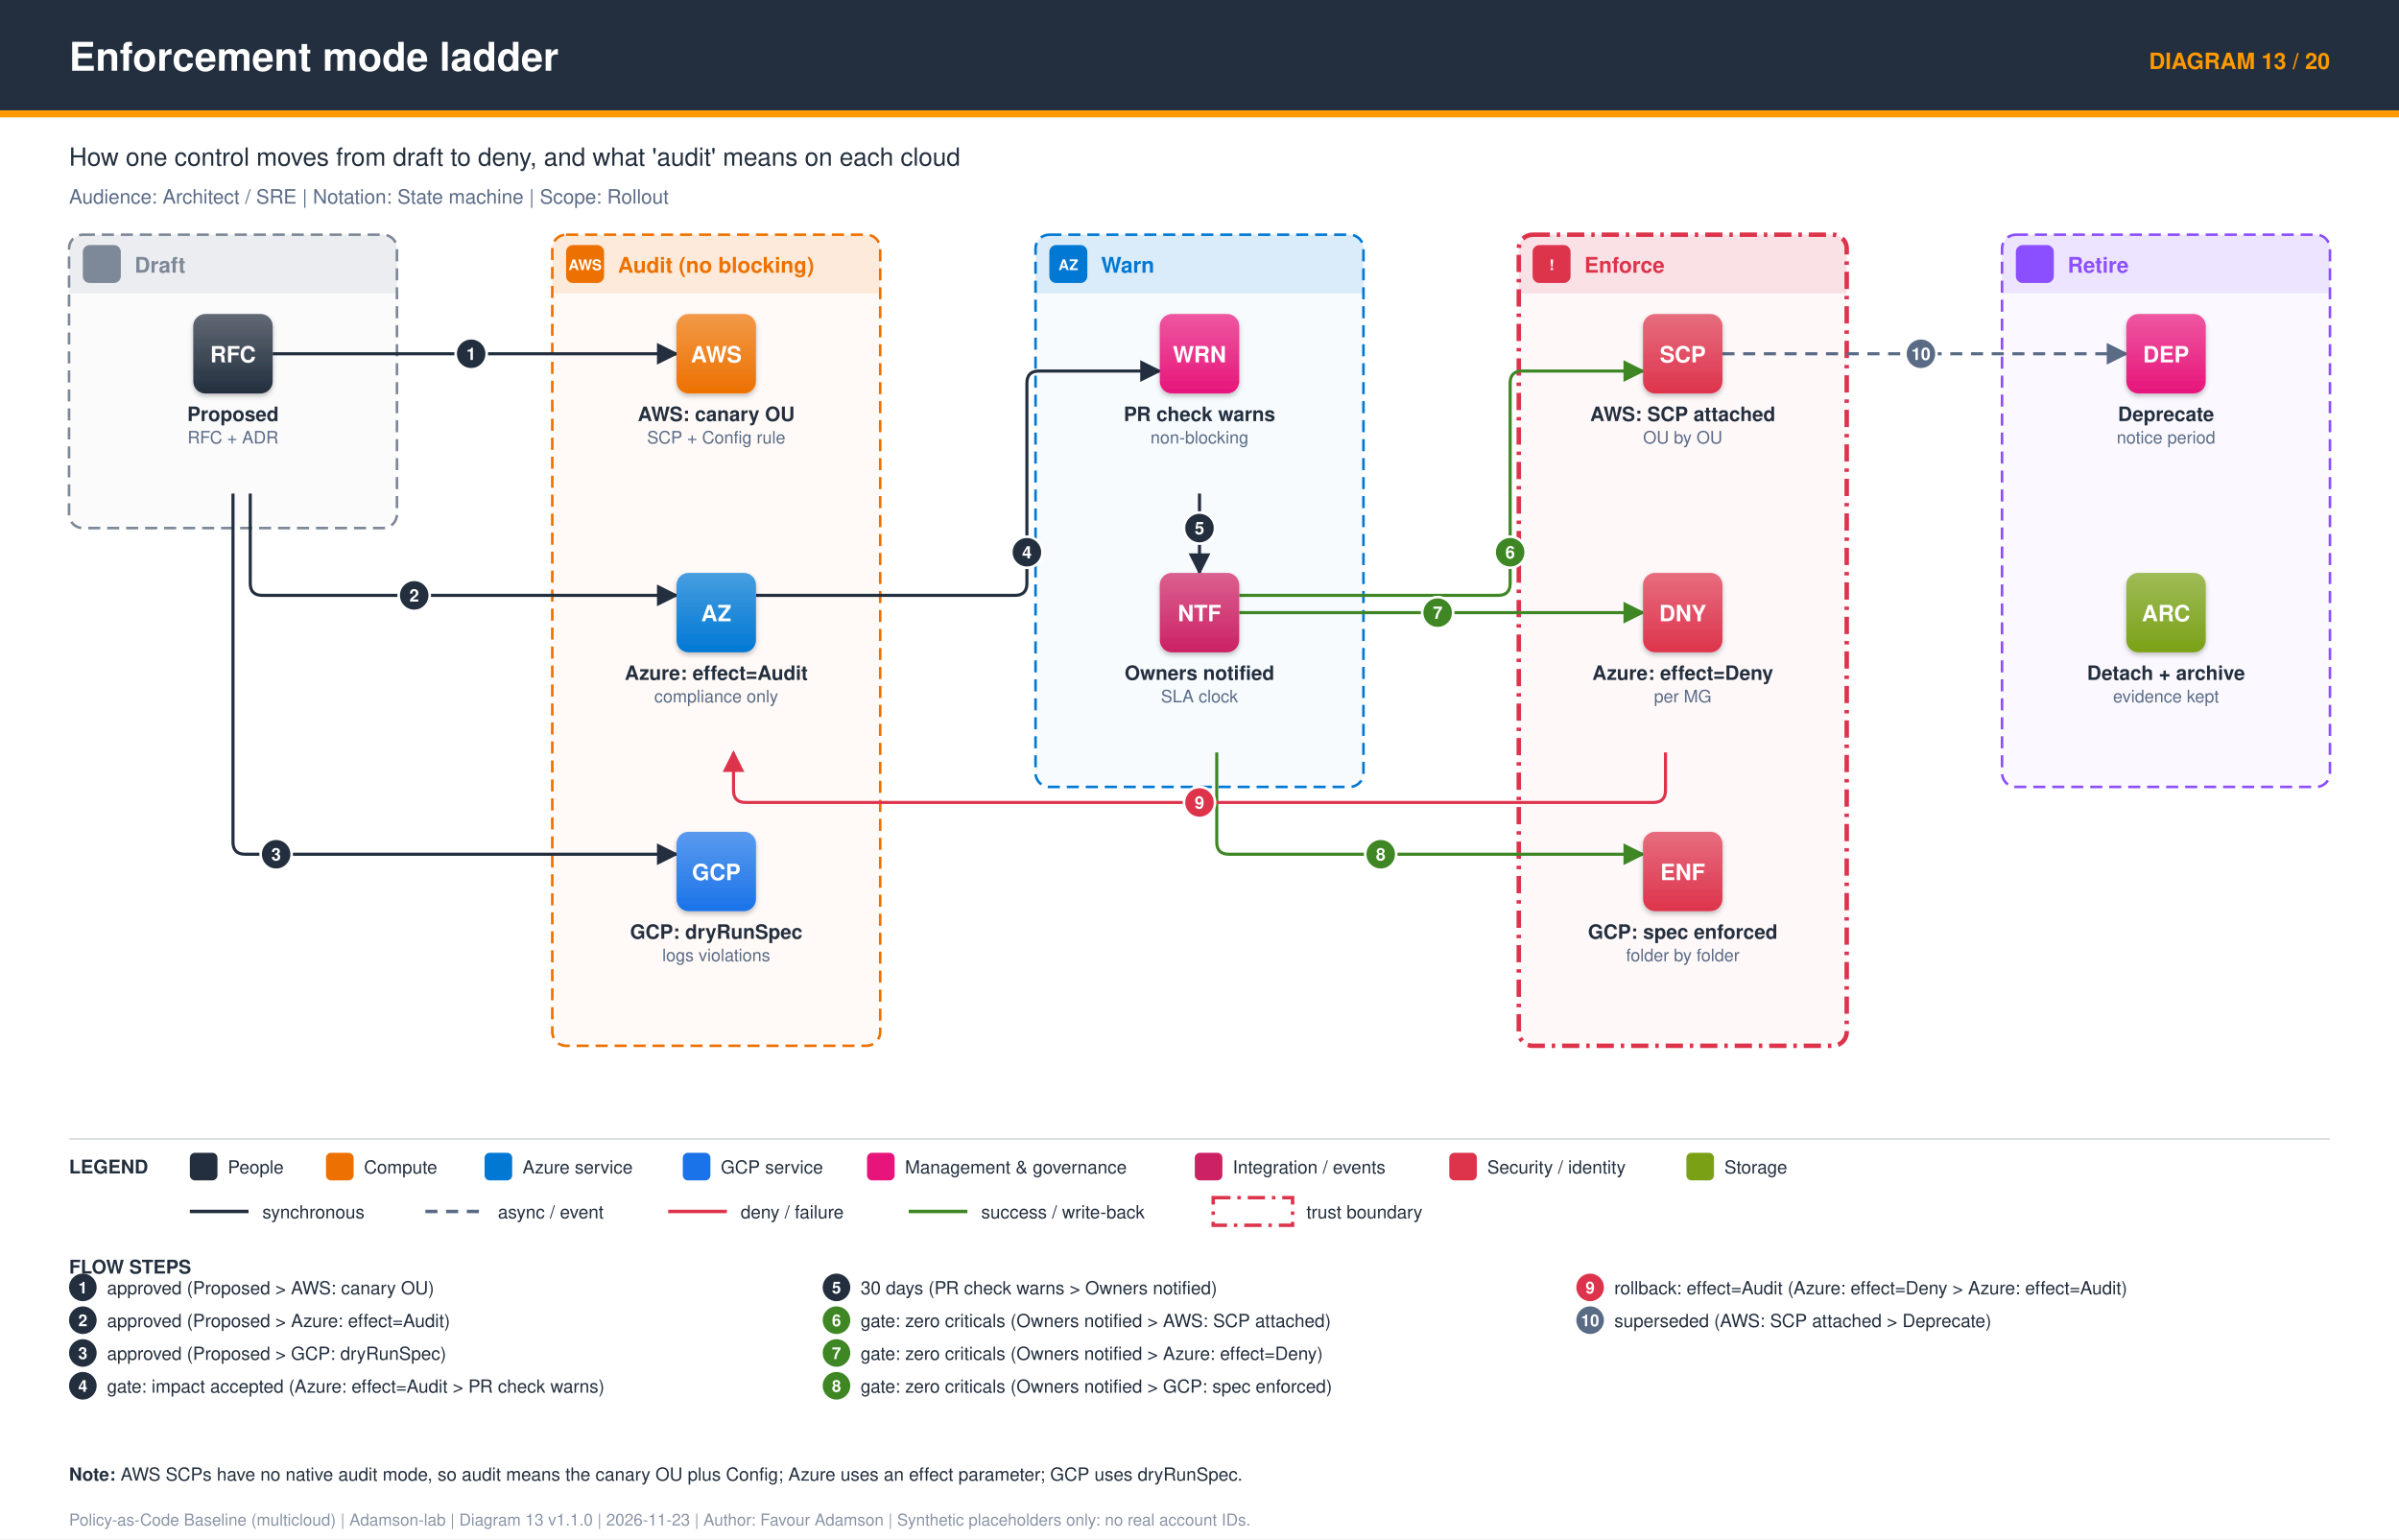
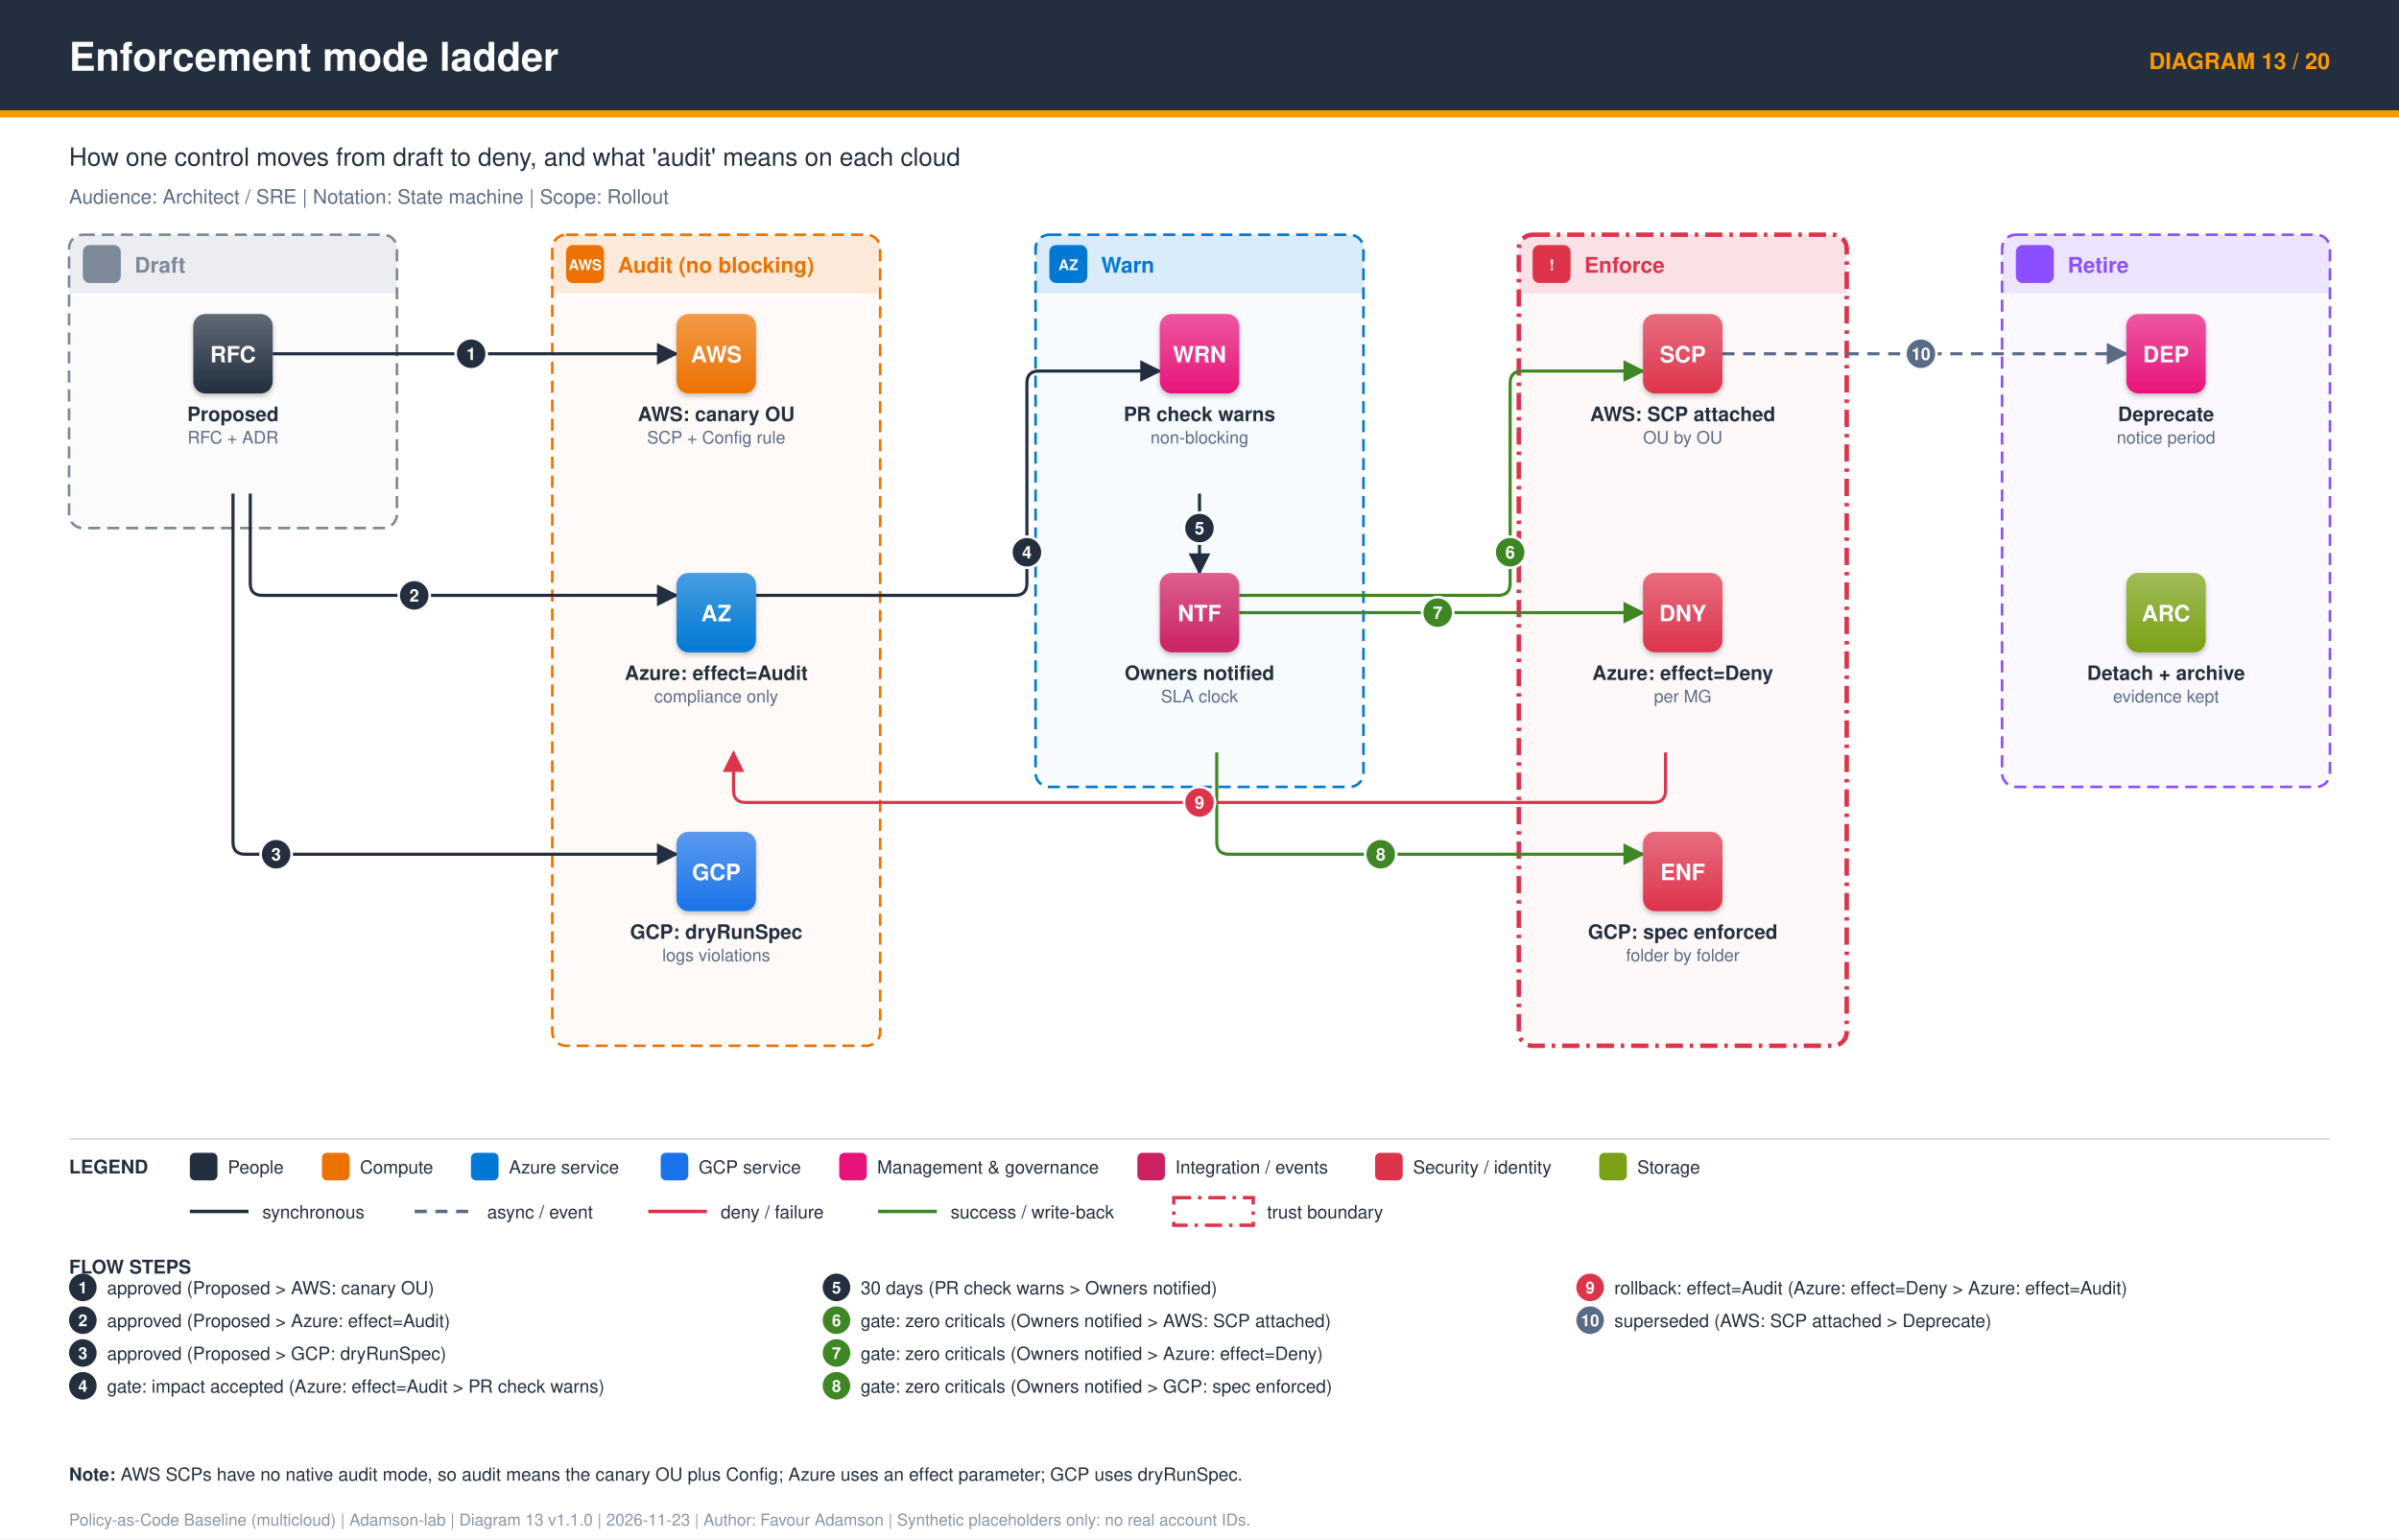
<svg xmlns="http://www.w3.org/2000/svg" viewBox="0 0 1390 892" width="1390" height="892" font-family="'Amazon Ember','Segoe UI',Helvetica,Arial,sans-serif">
  <defs>
    <linearGradient id="sheen" x1="0" y1="0" x2="0" y2="1">
      <stop offset="0" stop-color="#fff" stop-opacity=".28" />
      <stop offset="1" stop-color="#fff" stop-opacity="0" />
    </linearGradient>
    <filter id="sh" x="-10%" y="-10%" width="120%" height="130%">
      <feDropShadow dx="0" dy="1.5" stdDeviation="1.6" flood-opacity=".25" />
    </filter>
    <marker id="m0" viewBox="0 0 10 10" refX="9" refY="5" markerWidth="7" markerHeight="7" orient="auto">
      <path d="M0,0 L10,5 L0,10 z" fill="#232F3E" />
    </marker>
    <marker id="m1" viewBox="0 0 10 10" refX="9" refY="5" markerWidth="7" markerHeight="7" orient="auto">
      <path d="M0,0 L10,5 L0,10 z" fill="#5A6B86" />
    </marker>
    <marker id="m2" viewBox="0 0 10 10" refX="9" refY="5" markerWidth="7" markerHeight="7" orient="auto">
      <path d="M0,0 L10,5 L0,10 z" fill="#DD344C" />
    </marker>
    <marker id="m3" viewBox="0 0 10 10" refX="9" refY="5" markerWidth="7" markerHeight="7" orient="auto">
      <path d="M0,0 L10,5 L0,10 z" fill="#3F8624" />
    </marker>
  </defs>
  <rect width="1390" height="892" fill="#fff" />
  <rect width="1390" height="64" fill="#232F3E" />
  <rect y="64" width="1390" height="4" fill="#FF9900" />
  <text x="40" y="41" fill="#fff" font-size="23" font-weight="700">Enforcement mode ladder</text>
  <text x="1350" y="40" fill="#FF9900" font-size="13" font-weight="700" text-anchor="end">DIAGRAM 13 / 20</text>
  <text x="40" y="96" fill="#232F3E" font-size="14.5">How one control moves from draft to deny, and what 'audit' means on each cloud</text>
  <text x="40" y="118" fill="#5A6B86" font-size="11.5">Audience: Architect / SRE  |  Notation: State machine  |  Scope: Rollout</text>
  <clipPath id="gc0">
    <rect x="40" y="136" width="190" height="170" rx="8" />
  </clipPath>
  <rect x="40" y="136" width="190" height="170" rx="8" fill="#7D8998" fill-opacity=".035" />
  <rect x="40" y="136" width="190" height="34" fill="#7D8998" fill-opacity=".12" clip-path="url(#gc0)" />
  <rect x="48" y="142" width="22" height="22" rx="4" fill="#7D8998" />
  <text x="78" y="158" fill="#7D8998" font-size="12.5" font-weight="700">Draft</text>
  <rect x="40" y="136" width="190" height="170" rx="8" fill="none" stroke="#7D8998" stroke-width="1.5" stroke-dasharray="7 4" />
  <clipPath id="gc1">
    <rect x="320" y="136" width="190" height="470" rx="8" />
  </clipPath>
  <rect x="320" y="136" width="190" height="470" rx="8" fill="#ED7100" fill-opacity=".035" />
  <rect x="320" y="136" width="190" height="34" fill="#ED7100" fill-opacity=".12" clip-path="url(#gc1)" />
  <rect x="328" y="142" width="22" height="22" rx="4" fill="#ED7100" />
  <text x="339" y="156.5" fill="#fff" font-size="8.5" font-weight="700" text-anchor="middle">AWS</text>
  <text x="358" y="158" fill="#ED7100" font-size="12.5" font-weight="700">Audit (no blocking)</text>
  <rect x="320" y="136" width="190" height="470" rx="8" fill="none" stroke="#ED7100" stroke-width="1.5" stroke-dasharray="7 4" />
  <clipPath id="gc2">
    <rect x="600" y="136" width="190" height="320" rx="8" />
  </clipPath>
  <rect x="600" y="136" width="190" height="320" rx="8" fill="#0078D4" fill-opacity=".035" />
  <rect x="600" y="136" width="190" height="34" fill="#0078D4" fill-opacity=".12" clip-path="url(#gc2)" />
  <rect x="608" y="142" width="22" height="22" rx="4" fill="#0078D4" />
  <text x="619" y="156.5" fill="#fff" font-size="8.5" font-weight="700" text-anchor="middle">AZ</text>
  <text x="638" y="158" fill="#0078D4" font-size="12.5" font-weight="700">Warn</text>
  <rect x="600" y="136" width="190" height="320" rx="8" fill="none" stroke="#0078D4" stroke-width="1.5" stroke-dasharray="7 4" />
  <clipPath id="gc3">
    <rect x="880" y="136" width="190" height="470" rx="8" />
  </clipPath>
  <rect x="880" y="136" width="190" height="470" rx="8" fill="#DD344C" fill-opacity=".035" />
  <rect x="880" y="136" width="190" height="34" fill="#DD344C" fill-opacity=".12" clip-path="url(#gc3)" />
  <rect x="888" y="142" width="22" height="22" rx="4" fill="#DD344C" />
  <text x="899" y="156.5" fill="#fff" font-size="8.5" font-weight="700" text-anchor="middle">!</text>
  <text x="918" y="158" fill="#DD344C" font-size="12.5" font-weight="700">Enforce</text>
  <rect x="880" y="136" width="190" height="470" rx="8" fill="none" stroke="#DD344C" stroke-width="2.6" stroke-dasharray="10 4 2 4" />
  <clipPath id="gc4">
    <rect x="1160" y="136" width="190" height="320" rx="8" />
  </clipPath>
  <rect x="1160" y="136" width="190" height="320" rx="8" fill="#8C4FFF" fill-opacity=".035" />
  <rect x="1160" y="136" width="190" height="34" fill="#8C4FFF" fill-opacity=".12" clip-path="url(#gc4)" />
  <rect x="1168" y="142" width="22" height="22" rx="4" fill="#8C4FFF" />
  <text x="1198" y="158" fill="#8C4FFF" font-size="12.5" font-weight="700">Retire</text>
  <rect x="1160" y="136" width="190" height="320" rx="8" fill="none" stroke="#8C4FFF" stroke-width="1.5" stroke-dasharray="7 4" />
  <path d="M158.0,205.0 L392.0,205.0" fill="none" stroke="#232F3E" stroke-width="1.8" marker-end="url(#m0)" />
  <path d="M145.0,286.0 L145.0,338.0 Q145.0,345.0 152.0,345.0 L392.0,345.0" fill="none" stroke="#232F3E" stroke-width="1.8" marker-end="url(#m0)" />
  <path d="M135.0,286.0 L135.0,488.0 Q135.0,495.0 142.0,495.0 L392.0,495.0" fill="none" stroke="#232F3E" stroke-width="1.8" marker-end="url(#m0)" />
  <path d="M438.0,345.0 L588.0,345.0 Q595.0,345.0 595.0,338.0 L595.0,222.0 Q595.0,215.0 602.0,215.0 L672.0,215.0" fill="none" stroke="#232F3E" stroke-width="1.8" marker-end="url(#m0)" />
  <path d="M695.0,286.0 L695.0,332.0" fill="none" stroke="#232F3E" stroke-width="1.8" marker-end="url(#m0)" />
  <path d="M718.0,345.0 L868.0,345.0 Q875.0,345.0 875.0,338.0 L875.0,222.0 Q875.0,215.0 882.0,215.0 L952.0,215.0" fill="none" stroke="#3F8624" stroke-width="1.8" marker-end="url(#m3)" />
  <path d="M718.0,355.0 L952.0,355.0" fill="none" stroke="#3F8624" stroke-width="1.8" marker-end="url(#m3)" />
  <path d="M705.0,436.0 L705.0,488.0 Q705.0,495.0 712.0,495.0 L952.0,495.0" fill="none" stroke="#3F8624" stroke-width="1.8" marker-end="url(#m3)" />
  <path d="M965.0,436.0 L965.0,458.0 Q965.0,465.0 958.0,465.0 L432.0,465.0 Q425.0,465.0 425.0,458.0 L425.0,436.0" fill="none" stroke="#DD344C" stroke-width="1.8" marker-end="url(#m2)" />
  <path d="M998.0,205.0 L1232.0,205.0" fill="none" stroke="#5A6B86" stroke-width="1.8" stroke-dasharray="7 5" marker-end="url(#m1)" />
  <g filter="url(#sh)">
    <rect x="112.0" y="182" width="46" height="46" rx="7" fill="#232F3E" />
    <rect x="112.0" y="182" width="46" height="46" rx="7" fill="url(#sheen)" />
  </g>
  <text x="135.0" y="210.0" fill="#fff" font-size="13" font-weight="700" text-anchor="middle">RFC</text>
  <text x="135.0" y="244" fill="#232F3E" font-size="11.5" font-weight="600" text-anchor="middle">Proposed</text>
  <text x="135.0" y="257" fill="#5A6B86" font-size="10" font-weight="400" text-anchor="middle">RFC + ADR</text>
  <g filter="url(#sh)">
    <rect x="392.0" y="182" width="46" height="46" rx="7" fill="#ED7100" />
    <rect x="392.0" y="182" width="46" height="46" rx="7" fill="url(#sheen)" />
  </g>
  <text x="415.0" y="210.0" fill="#fff" font-size="13" font-weight="700" text-anchor="middle">AWS</text>
  <text x="415.0" y="244" fill="#232F3E" font-size="11.5" font-weight="600" text-anchor="middle">AWS: canary OU</text>
  <text x="415.0" y="257" fill="#5A6B86" font-size="10" font-weight="400" text-anchor="middle">SCP + Config rule</text>
  <g filter="url(#sh)">
    <rect x="392.0" y="332" width="46" height="46" rx="7" fill="#0078D4" />
    <rect x="392.0" y="332" width="46" height="46" rx="7" fill="url(#sheen)" />
  </g>
  <text x="415.0" y="360.0" fill="#fff" font-size="13" font-weight="700" text-anchor="middle">AZ</text>
  <text x="415.0" y="394" fill="#232F3E" font-size="11.5" font-weight="600" text-anchor="middle">Azure: effect=Audit</text>
  <text x="415.0" y="407" fill="#5A6B86" font-size="10" font-weight="400" text-anchor="middle">compliance only</text>
  <g filter="url(#sh)">
    <rect x="392.0" y="482" width="46" height="46" rx="7" fill="#1A73E8" />
    <rect x="392.0" y="482" width="46" height="46" rx="7" fill="url(#sheen)" />
  </g>
  <text x="415.0" y="510.0" fill="#fff" font-size="13" font-weight="700" text-anchor="middle">GCP</text>
  <text x="415.0" y="544" fill="#232F3E" font-size="11.5" font-weight="600" text-anchor="middle">GCP: dryRunSpec</text>
  <text x="415.0" y="557" fill="#5A6B86" font-size="10" font-weight="400" text-anchor="middle">logs violations</text>
  <g filter="url(#sh)">
    <rect x="672.0" y="182" width="46" height="46" rx="7" fill="#E7157B" />
    <rect x="672.0" y="182" width="46" height="46" rx="7" fill="url(#sheen)" />
  </g>
  <text x="695.0" y="210.0" fill="#fff" font-size="13" font-weight="700" text-anchor="middle">WRN</text>
  <text x="695.0" y="244" fill="#232F3E" font-size="11.5" font-weight="600" text-anchor="middle">PR check warns</text>
  <text x="695.0" y="257" fill="#5A6B86" font-size="10" font-weight="400" text-anchor="middle">non-blocking</text>
  <g filter="url(#sh)">
    <rect x="672.0" y="332" width="46" height="46" rx="7" fill="#CC2264" />
    <rect x="672.0" y="332" width="46" height="46" rx="7" fill="url(#sheen)" />
  </g>
  <text x="695.0" y="360.0" fill="#fff" font-size="13" font-weight="700" text-anchor="middle">NTF</text>
  <text x="695.0" y="394" fill="#232F3E" font-size="11.5" font-weight="600" text-anchor="middle">Owners notified</text>
  <text x="695.0" y="407" fill="#5A6B86" font-size="10" font-weight="400" text-anchor="middle">SLA clock</text>
  <g filter="url(#sh)">
    <rect x="952.0" y="182" width="46" height="46" rx="7" fill="#DD344C" />
    <rect x="952.0" y="182" width="46" height="46" rx="7" fill="url(#sheen)" />
  </g>
  <text x="975.0" y="210.0" fill="#fff" font-size="13" font-weight="700" text-anchor="middle">SCP</text>
  <text x="975.0" y="244" fill="#232F3E" font-size="11.5" font-weight="600" text-anchor="middle">AWS: SCP attached</text>
  <text x="975.0" y="257" fill="#5A6B86" font-size="10" font-weight="400" text-anchor="middle">OU by OU</text>
  <g filter="url(#sh)">
    <rect x="952.0" y="332" width="46" height="46" rx="7" fill="#DD344C" />
    <rect x="952.0" y="332" width="46" height="46" rx="7" fill="url(#sheen)" />
  </g>
  <text x="975.0" y="360.0" fill="#fff" font-size="13" font-weight="700" text-anchor="middle">DNY</text>
  <text x="975.0" y="394" fill="#232F3E" font-size="11.5" font-weight="600" text-anchor="middle">Azure: effect=Deny</text>
  <text x="975.0" y="407" fill="#5A6B86" font-size="10" font-weight="400" text-anchor="middle">per MG</text>
  <g filter="url(#sh)">
    <rect x="952.0" y="482" width="46" height="46" rx="7" fill="#DD344C" />
    <rect x="952.0" y="482" width="46" height="46" rx="7" fill="url(#sheen)" />
  </g>
  <text x="975.0" y="510.0" fill="#fff" font-size="13" font-weight="700" text-anchor="middle">ENF</text>
  <text x="975.0" y="544" fill="#232F3E" font-size="11.5" font-weight="600" text-anchor="middle">GCP: spec enforced</text>
  <text x="975.0" y="557" fill="#5A6B86" font-size="10" font-weight="400" text-anchor="middle">folder by folder</text>
  <g filter="url(#sh)">
    <rect x="1232.0" y="182" width="46" height="46" rx="7" fill="#E7157B" />
    <rect x="1232.0" y="182" width="46" height="46" rx="7" fill="url(#sheen)" />
  </g>
  <text x="1255.0" y="210.0" fill="#fff" font-size="13" font-weight="700" text-anchor="middle">DEP</text>
  <text x="1255.0" y="244" fill="#232F3E" font-size="11.5" font-weight="600" text-anchor="middle">Deprecate</text>
  <text x="1255.0" y="257" fill="#5A6B86" font-size="10" font-weight="400" text-anchor="middle">notice period</text>
  <g filter="url(#sh)">
    <rect x="1232.0" y="332" width="46" height="46" rx="7" fill="#7AA116" />
    <rect x="1232.0" y="332" width="46" height="46" rx="7" fill="url(#sheen)" />
  </g>
  <text x="1255.0" y="360.0" fill="#fff" font-size="13" font-weight="700" text-anchor="middle">ARC</text>
  <text x="1255.0" y="394" fill="#232F3E" font-size="11.5" font-weight="600" text-anchor="middle">Detach + archive</text>
  <text x="1255.0" y="407" fill="#5A6B86" font-size="10" font-weight="400" text-anchor="middle">evidence kept</text>
  <circle cx="273.0" cy="205.0" r="9" fill="#232F3E" stroke="#fff" stroke-width="1.5" />
  <text x="273.0" y="208.6" fill="#fff" font-size="10" font-weight="700" text-anchor="middle">1</text>
  <circle cx="240.0" cy="345.0" r="9" fill="#232F3E" stroke="#fff" stroke-width="1.5" />
  <text x="240.0" y="348.6" fill="#fff" font-size="10" font-weight="700" text-anchor="middle">2</text>
  <circle cx="160.0" cy="495.0" r="9" fill="#232F3E" stroke="#fff" stroke-width="1.5" />
  <text x="160.0" y="498.6" fill="#fff" font-size="10" font-weight="700" text-anchor="middle">3</text>
  <circle cx="595.0" cy="320.0" r="9" fill="#232F3E" stroke="#fff" stroke-width="1.5" />
  <text x="595.0" y="323.6" fill="#fff" font-size="10" font-weight="700" text-anchor="middle">4</text>
  <circle cx="695.0" cy="306.0" r="9" fill="#232F3E" stroke="#fff" stroke-width="1.5" />
  <text x="695.0" y="309.6" fill="#fff" font-size="10" font-weight="700" text-anchor="middle">5</text>
  <circle cx="875.0" cy="320.0" r="9" fill="#3F8624" stroke="#fff" stroke-width="1.5" />
  <text x="875.0" y="323.6" fill="#fff" font-size="10" font-weight="700" text-anchor="middle">6</text>
  <circle cx="833.0" cy="355.0" r="9" fill="#3F8624" stroke="#fff" stroke-width="1.5" />
  <text x="833.0" y="358.6" fill="#fff" font-size="10" font-weight="700" text-anchor="middle">7</text>
  <circle cx="800.0" cy="495.0" r="9" fill="#3F8624" stroke="#fff" stroke-width="1.5" />
  <text x="800.0" y="498.6" fill="#fff" font-size="10" font-weight="700" text-anchor="middle">8</text>
  <circle cx="695.0" cy="465.0" r="9" fill="#DD344C" stroke="#fff" stroke-width="1.5" />
  <text x="695.0" y="468.6" fill="#fff" font-size="10" font-weight="700" text-anchor="middle">9</text>
  <circle cx="1113.0" cy="205.0" r="9" fill="#5A6B86" stroke="#fff" stroke-width="1.5" />
  <text x="1113.0" y="208.6" fill="#fff" font-size="10" font-weight="700" text-anchor="middle">10</text>
  <line x1="40" y1="660" x2="1350" y2="660" stroke="#D5DBDB" />
  <text x="40" y="680" fill="#232F3E" font-size="11" font-weight="700">LEGEND</text>
  <rect x="110" y="668" width="16" height="16" rx="3" fill="#232F3E" />
  <text x="132" y="680" font-size="10.5" fill="#232F3E">People</text>
-   <rect x="188.886" y="668" width="16" height="16" rx="3" fill="#ED7100" />
-   <text x="210.886" y="680" font-size="10.5" fill="#232F3E">Compute</text>
-   <rect x="280.768" y="668" width="16" height="16" rx="3" fill="#0078D4" />
-   <text x="302.768" y="680" font-size="10.5" fill="#232F3E">Azure service</text>
-   <rect x="395.612" y="668" width="16" height="16" rx="3" fill="#1A73E8" />
-   <text x="417.612" y="680" font-size="10.5" fill="#232F3E">GCP service</text>
-   <rect x="502.361" y="668" width="16" height="16" rx="3" fill="#E7157B" />
-   <text x="524.361" y="680" font-size="10.5" fill="#232F3E">Management &amp; governance</text>
-   <rect x="692.268" y="668" width="16" height="16" rx="3" fill="#CC2264" />
-   <text x="714.268" y="680" font-size="10.5" fill="#232F3E">Integration / events</text>
-   <rect x="839.714" y="668" width="16" height="16" rx="3" fill="#DD344C" />
-   <text x="861.714" y="680" font-size="10.5" fill="#232F3E">Security / identity</text>
-   <rect x="977.107" y="668" width="16" height="16" rx="3" fill="#7AA116" />
-   <text x="999.107" y="680" font-size="10.5" fill="#232F3E">Storage</text>
+   <rect x="186.55" y="668" width="16" height="16" rx="3" fill="#ED7100" />
+   <text x="208.55" y="680" font-size="10.5" fill="#232F3E">Compute</text>
+   <rect x="272.865" y="668" width="16" height="16" rx="3" fill="#0078D4" />
+   <text x="294.865" y="680" font-size="10.5" fill="#232F3E">Azure service</text>
+   <rect x="382.805" y="668" width="16" height="16" rx="3" fill="#1A73E8" />
+   <text x="404.805" y="680" font-size="10.5" fill="#232F3E">GCP service</text>
+   <rect x="486.235" y="668" width="16" height="16" rx="3" fill="#E7157B" />
+   <text x="508.235" y="680" font-size="10.5" fill="#232F3E">Management &amp; governance</text>
+   <rect x="658.965" y="668" width="16" height="16" rx="3" fill="#CC2264" />
+   <text x="680.965" y="680" font-size="10.5" fill="#232F3E">Integration / events</text>
+   <rect x="796.73" y="668" width="16" height="16" rx="3" fill="#DD344C" />
+   <text x="818.73" y="680" font-size="10.5" fill="#232F3E">Security / identity</text>
+   <rect x="926.62" y="668" width="16" height="16" rx="3" fill="#7AA116" />
+   <text x="948.62" y="680" font-size="10.5" fill="#232F3E">Storage</text>
  <line x1="110" y1="702" x2="144" y2="702" stroke="#232F3E" stroke-width="2" />
  <text x="152" y="706" font-size="10.5" fill="#232F3E">synchronous</text>
-   <line x1="246.48" y1="702" x2="280.48" y2="702" stroke="#5A6B86" stroke-width="2" stroke-dasharray="7 5" />
-   <text x="288.48" y="706" font-size="10.5" fill="#232F3E">async / event</text>
-   <line x1="387.145" y1="702" x2="421.145" y2="702" stroke="#DD344C" stroke-width="2" />
-   <text x="429.145" y="706" font-size="10.5" fill="#232F3E">deny / failure</text>
-   <line x1="526.517" y1="702" x2="560.517" y2="702" stroke="#3F8624" stroke-width="2" />
-   <text x="568.517" y="706" font-size="10.5" fill="#232F3E">success / write-back</text>
-   <rect x="702.939" y="694" width="46" height="16" fill="none" stroke="#DD344C" stroke-width="2" stroke-dasharray="10 4 2 4" />
-   <text x="756.939" y="706" font-size="10.5" fill="#232F3E">trust boundary</text>
+   <line x1="240.27" y1="702" x2="274.27" y2="702" stroke="#5A6B86" stroke-width="2" stroke-dasharray="7 5" />
+   <text x="282.27" y="706" font-size="10.5" fill="#232F3E">async / event</text>
+   <line x1="375.58" y1="702" x2="409.58" y2="702" stroke="#DD344C" stroke-width="2" />
+   <text x="417.58" y="706" font-size="10.5" fill="#232F3E">deny / failure</text>
+   <line x1="508.79" y1="702" x2="542.79" y2="702" stroke="#3F8624" stroke-width="2" />
+   <text x="550.79" y="706" font-size="10.5" fill="#232F3E">success / write-back</text>
+   <rect x="680.115" y="694" width="46" height="16" fill="none" stroke="#DD344C" stroke-width="2" stroke-dasharray="10 4 2 4" />
+   <text x="734.115" y="706" font-size="10.5" fill="#232F3E">trust boundary</text>
  <text x="40" y="738" font-size="11" font-weight="700" fill="#232F3E">FLOW STEPS</text>
  <circle cx="48.0" cy="746" r="8" fill="#232F3E" />
  <text x="48.0" y="749.5" fill="#fff" font-size="9.5" font-weight="700" text-anchor="middle">1</text>
  <text x="62.0" y="750" font-size="10.5" fill="#232F3E">approved  (Proposed &gt; AWS: canary OU)</text>
  <circle cx="48.0" cy="765" r="8" fill="#232F3E" />
  <text x="48.0" y="768.5" fill="#fff" font-size="9.5" font-weight="700" text-anchor="middle">2</text>
  <text x="62.0" y="769" font-size="10.5" fill="#232F3E">approved  (Proposed &gt; Azure: effect=Audit)</text>
  <circle cx="48.0" cy="784" r="8" fill="#232F3E" />
  <text x="48.0" y="787.5" fill="#fff" font-size="9.5" font-weight="700" text-anchor="middle">3</text>
  <text x="62.0" y="788" font-size="10.5" fill="#232F3E">approved  (Proposed &gt; GCP: dryRunSpec)</text>
  <circle cx="48.0" cy="803" r="8" fill="#232F3E" />
  <text x="48.0" y="806.5" fill="#fff" font-size="9.5" font-weight="700" text-anchor="middle">4</text>
  <text x="62.0" y="807" font-size="10.5" fill="#232F3E">gate: impact accepted  (Azure: effect=Audit &gt; PR check warns)</text>
  <circle cx="484.667" cy="746" r="8" fill="#232F3E" />
  <text x="484.667" y="749.5" fill="#fff" font-size="9.5" font-weight="700" text-anchor="middle">5</text>
  <text x="498.667" y="750" font-size="10.5" fill="#232F3E">30 days  (PR check warns &gt; Owners notified)</text>
  <circle cx="484.667" cy="765" r="8" fill="#3F8624" />
  <text x="484.667" y="768.5" fill="#fff" font-size="9.5" font-weight="700" text-anchor="middle">6</text>
  <text x="498.667" y="769" font-size="10.5" fill="#232F3E">gate: zero criticals  (Owners notified &gt; AWS: SCP attached)</text>
  <circle cx="484.667" cy="784" r="8" fill="#3F8624" />
  <text x="484.667" y="787.5" fill="#fff" font-size="9.5" font-weight="700" text-anchor="middle">7</text>
  <text x="498.667" y="788" font-size="10.5" fill="#232F3E">gate: zero criticals  (Owners notified &gt; Azure: effect=Deny)</text>
  <circle cx="484.667" cy="803" r="8" fill="#3F8624" />
  <text x="484.667" y="806.5" fill="#fff" font-size="9.5" font-weight="700" text-anchor="middle">8</text>
  <text x="498.667" y="807" font-size="10.5" fill="#232F3E">gate: zero criticals  (Owners notified &gt; GCP: spec enforced)</text>
  <circle cx="921.333" cy="746" r="8" fill="#DD344C" />
  <text x="921.333" y="749.5" fill="#fff" font-size="9.5" font-weight="700" text-anchor="middle">9</text>
  <text x="935.333" y="750" font-size="10.5" fill="#232F3E">rollback: effect=Audit  (Azure: effect=Deny &gt; Azure: effect=Audit)</text>
  <circle cx="921.333" cy="765" r="8" fill="#5A6B86" />
  <text x="921.333" y="768.5" fill="#fff" font-size="9.5" font-weight="700" text-anchor="middle">10</text>
  <text x="935.333" y="769" font-size="10.5" fill="#232F3E">superseded  (AWS: SCP attached &gt; Deprecate)</text>
  <text x="40" y="858" font-size="10.5" fill="#232F3E">
    <tspan font-weight="700">Note:</tspan> AWS SCPs have no native audit mode, so audit means the canary OU plus Config; Azure uses an effect parameter; GCP uses dryRunSpec.</text>
  <text x="40" y="884" font-size="9.5" fill="#8A94A6">Policy-as-Code Baseline (multicloud) | Adamson-lab | Diagram 13 v1.1.0 | 2026-11-23 | Author: Favour Adamson | Synthetic placeholders only: no real account IDs.</text>
</svg>
